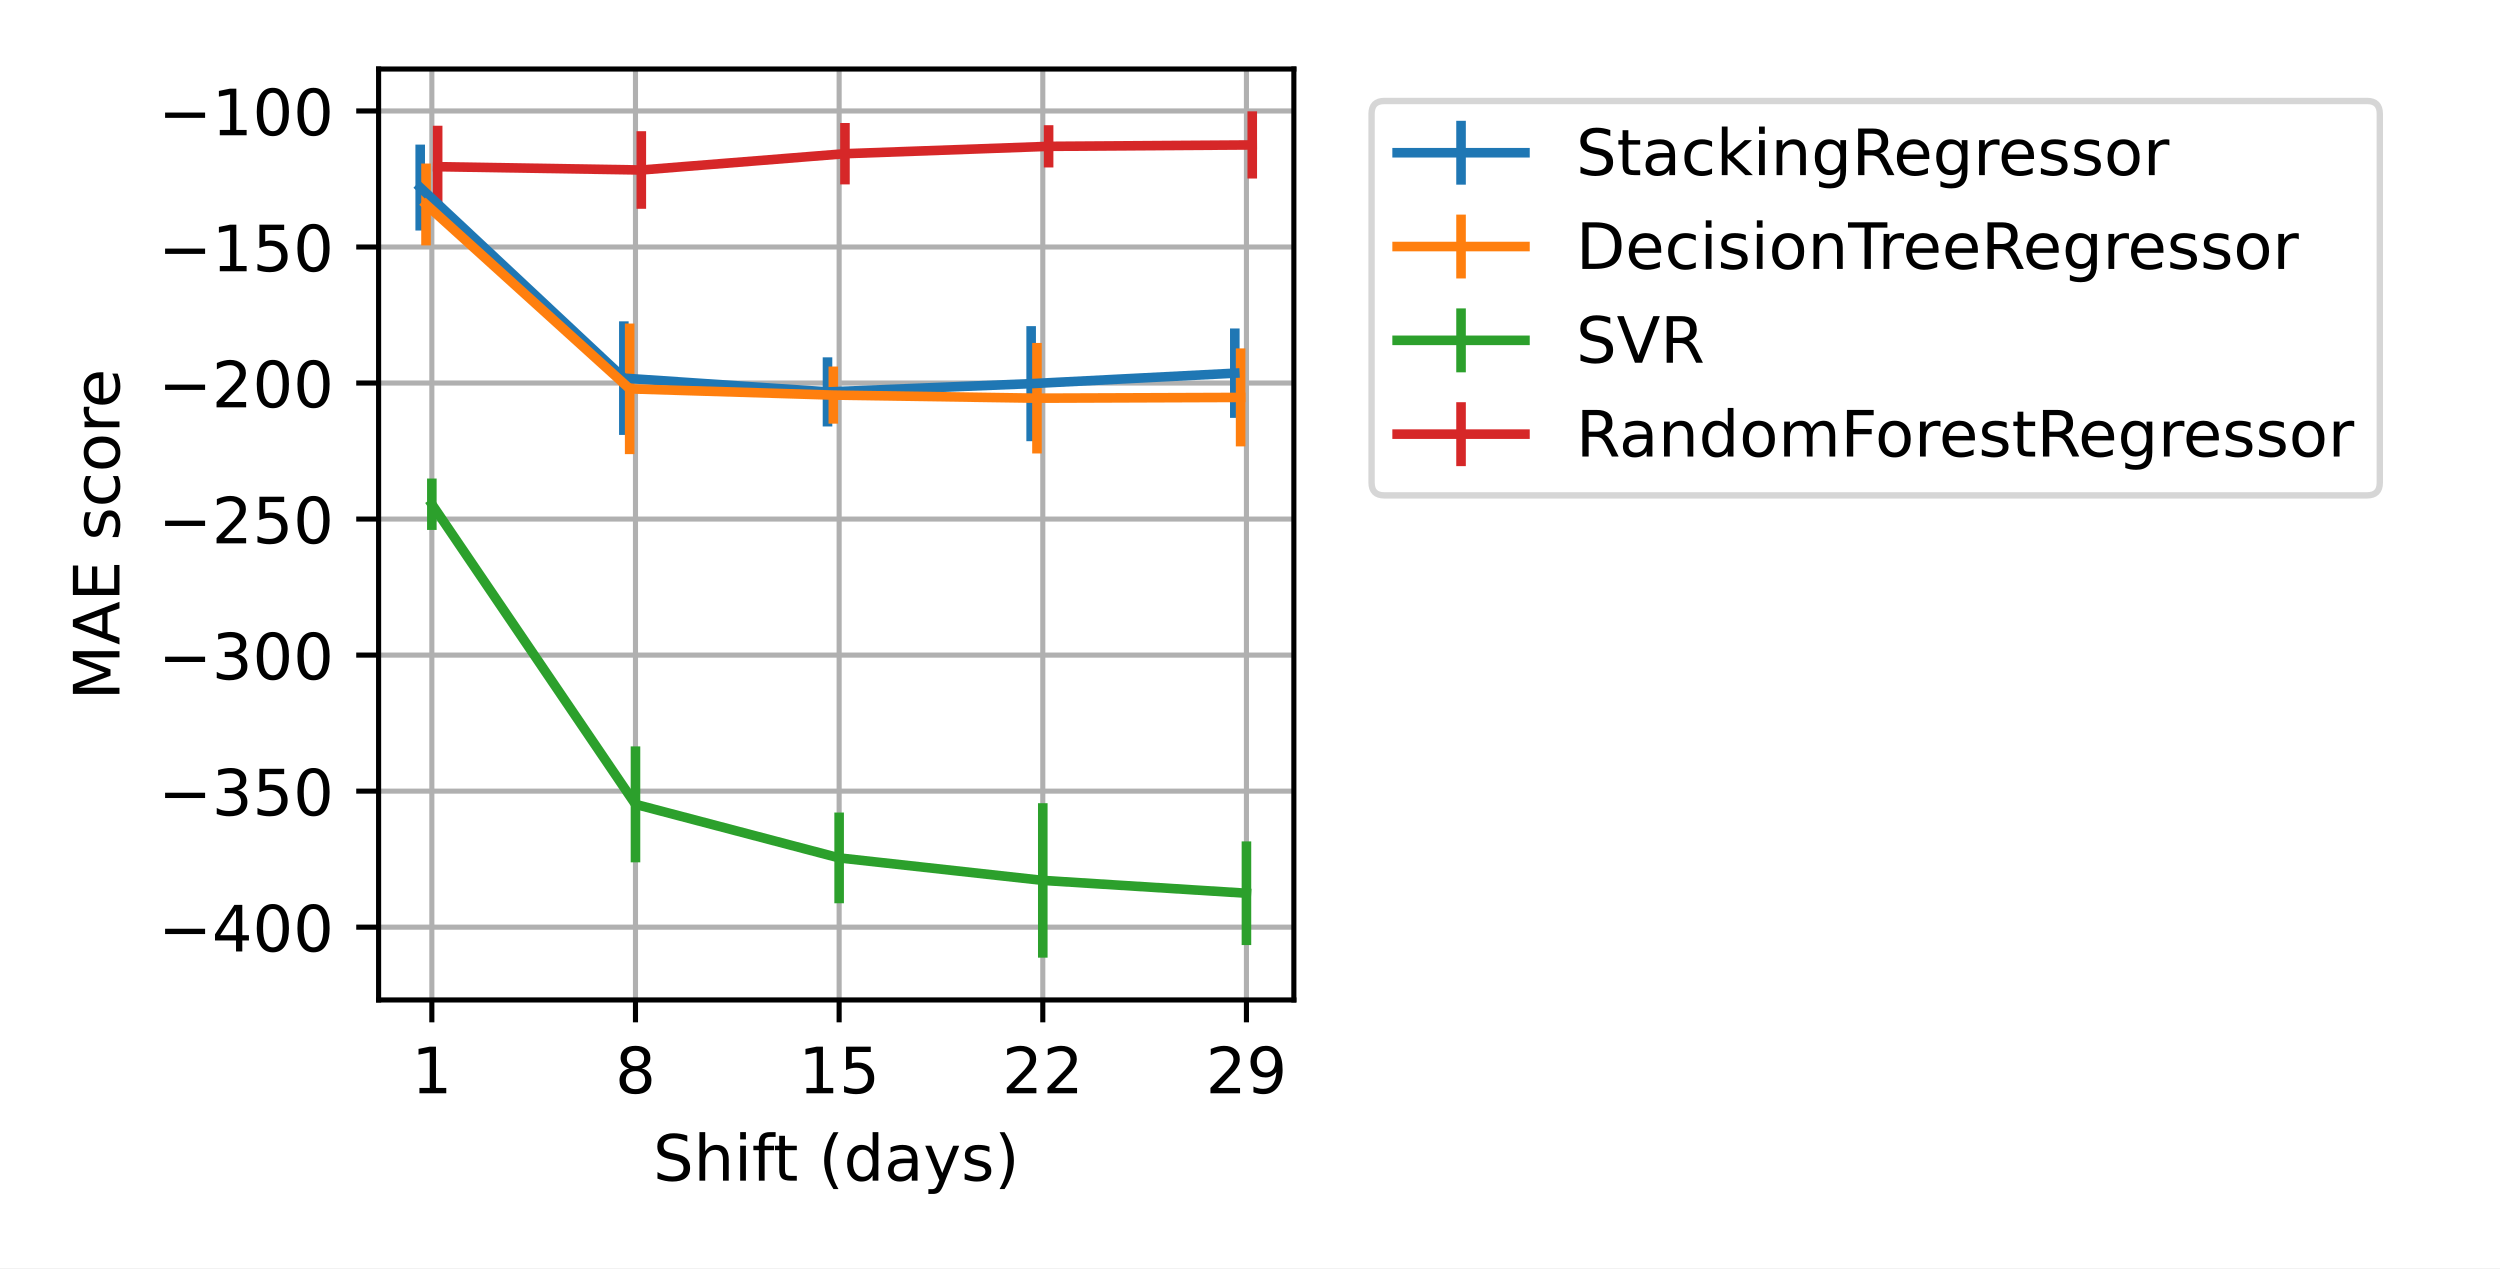
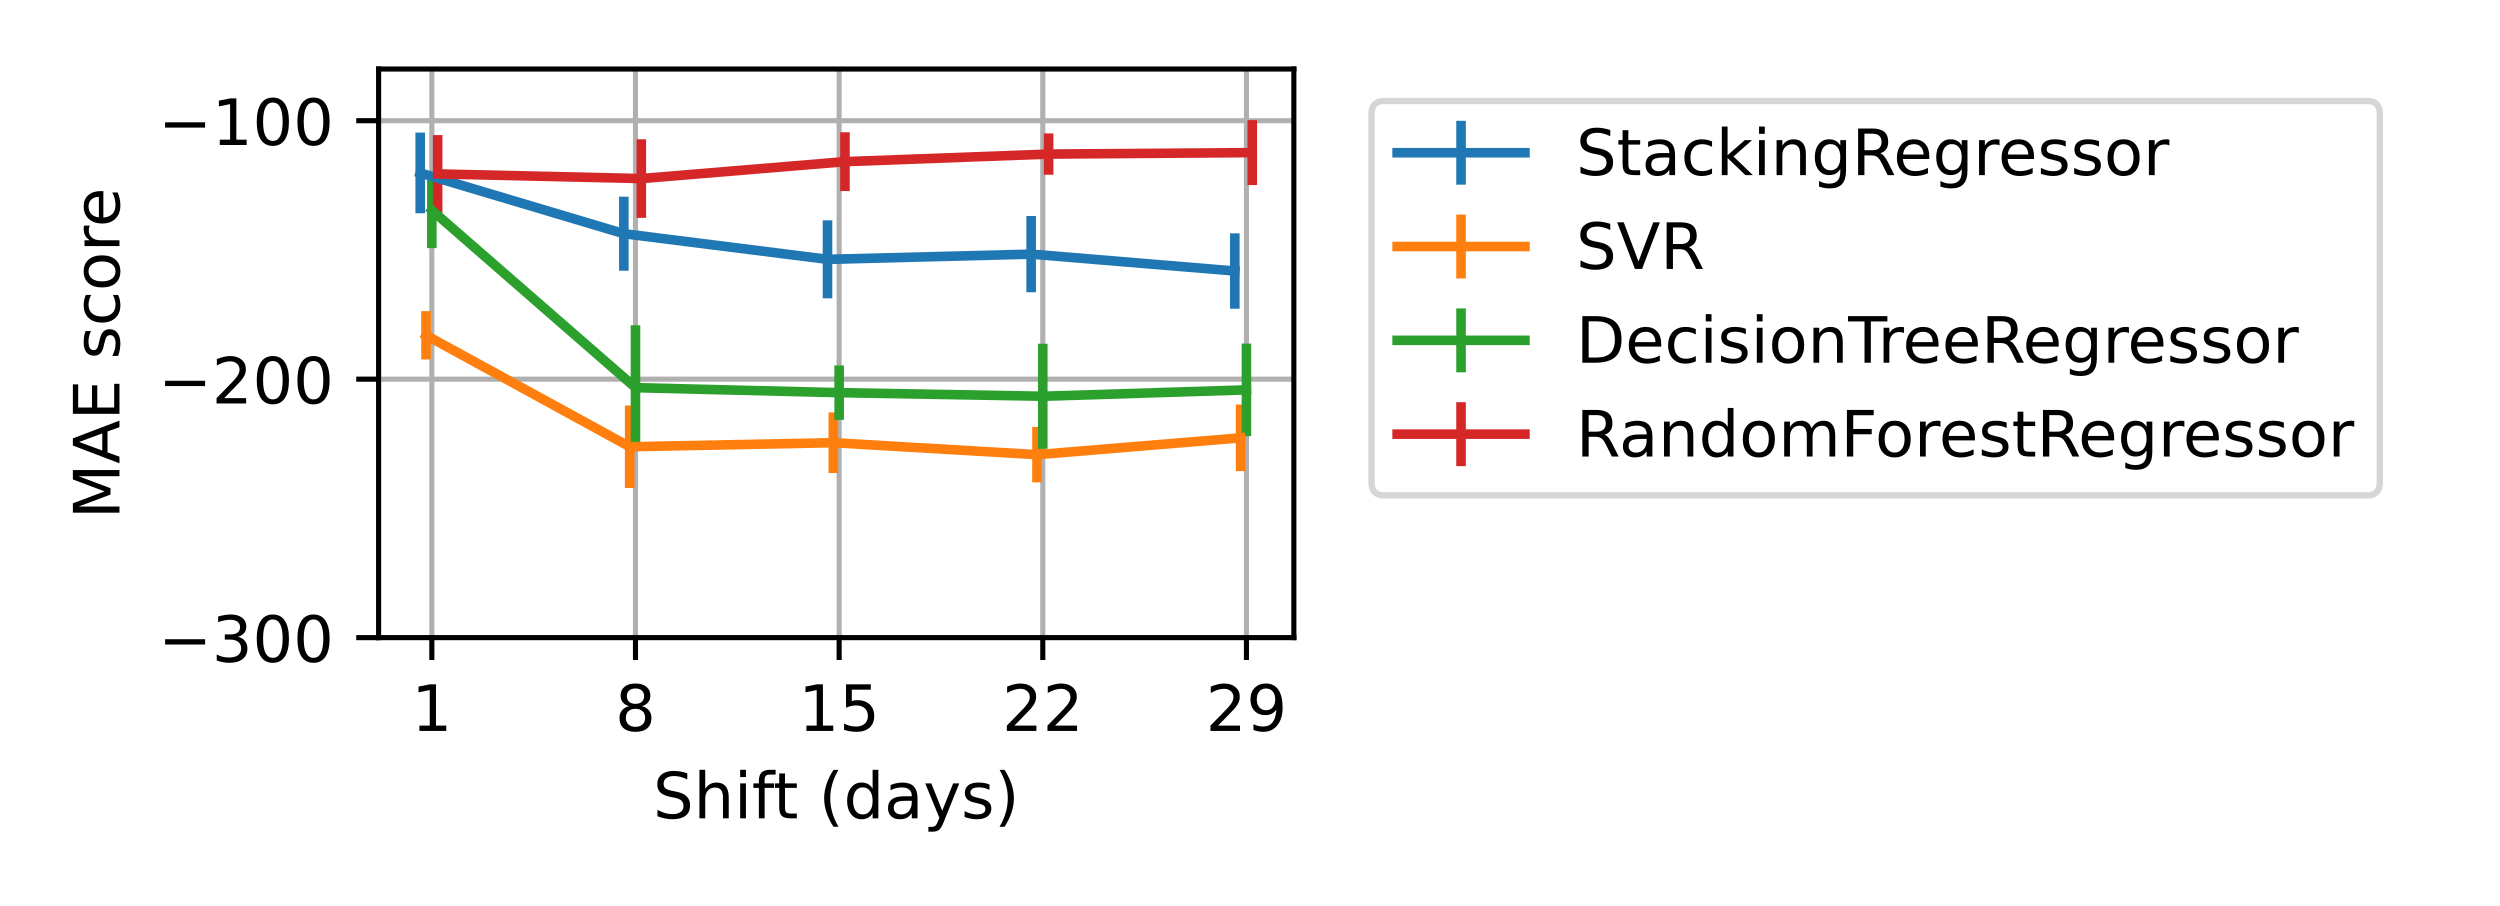
- <svg xmlns="http://www.w3.org/2000/svg" xmlns:xlink="http://www.w3.org/1999/xlink" height="198.425pt" version="1.1" viewBox="0 0 391.181 198.425" width="391.181pt">
+ <svg xmlns="http://www.w3.org/2000/svg" xmlns:xlink="http://www.w3.org/1999/xlink" height="141.732pt" version="1.1" viewBox="0 0 391.181 141.732" width="391.181pt">
  <defs>
    <style type="text/css">*{stroke-linecap:butt;stroke-linejoin:round;}</style>
  </defs>
  <g id="figure_1">
    <g id="patch_1">
-       <path d="M 0 198.425  L 391.181 198.425  L 391.181 0  L 0 0  z " style="fill:#ffffff;" />
+       <path d="M 0 141.732  L 391.181 141.732  L 391.181 0  L 0 0  z " style="fill:#ffffff;" />
    </g>
    <g id="axes_1">
      <g id="patch_2">
-         <path d="M 59.24 156.465  L 202.453 156.465  L 202.453 10.8  L 59.24 10.8  z " style="fill:#ffffff;" />
+         <path d="M 59.24 99.772  L 202.453 99.772  L 202.453 10.8  L 59.24 10.8  z " style="fill:#ffffff;" />
      </g>
      <g id="matplotlib.axis_1">
        <g id="xtick_1">
          <g id="line2d_1">
-             <path clip-path="url(#paa91a75078)" d="M 67.571 156.465  L 67.571 10.8  " style="fill:none;stroke:#b0b0b0;stroke-linecap:square;stroke-width:0.8;" />
+             <path clip-path="url(#pdaa4177468)" d="M 67.571 99.772  L 67.571 10.8  " style="fill:none;stroke:#b0b0b0;stroke-linecap:square;stroke-width:0.8;" />
          </g>
          <g id="line2d_2">
            <defs>
-               <path d="M 0 0  L 0 3.5  " id="m2678e80f0e" style="stroke:#000000;stroke-width:0.8;" />
-             </defs>
-             <g>
-               <use style="stroke:#000000;stroke-width:0.8;" x="67.571" xlink:href="#m2678e80f0e" y="156.465" />
+               <path d="M 0 0  L 0 3.5  " id="me0a27f0ed4" style="stroke:#000000;stroke-width:0.8;" />
+             </defs>
+             <g>
+               <use style="stroke:#000000;stroke-width:0.8;" x="67.571" xlink:href="#me0a27f0ed4" y="99.772" />
            </g>
          </g>
          <g id="text_1">
-             <g transform="translate(64.38931 171.0636)scale(0.1 -0.1)">
+             <g transform="translate(64.38931 114.3707)scale(0.1 -0.1)">
              <defs>
                <path d="M 794 531  L 1825 531  L 1825 4091  L 703 3866  L 703 4441  L 1819 4666  L 2450 4666  L 2450 531  L 3481 531  L 3481 0  L 794 0  L 794 531  z " id="DejaVuSans-31" transform="scale(0.015625)" />
              </defs>
              <use xlink:href="#DejaVuSans-31" />
            </g>
          </g>
        </g>
        <g id="xtick_2">
          <g id="line2d_3">
-             <path clip-path="url(#paa91a75078)" d="M 99.436 156.465  L 99.436 10.8  " style="fill:none;stroke:#b0b0b0;stroke-linecap:square;stroke-width:0.8;" />
+             <path clip-path="url(#pdaa4177468)" d="M 99.436 99.772  L 99.436 10.8  " style="fill:none;stroke:#b0b0b0;stroke-linecap:square;stroke-width:0.8;" />
          </g>
          <g id="line2d_4">
            <g>
-               <use style="stroke:#000000;stroke-width:0.8;" x="99.436" xlink:href="#m2678e80f0e" y="156.465" />
+               <use style="stroke:#000000;stroke-width:0.8;" x="99.436" xlink:href="#me0a27f0ed4" y="99.772" />
            </g>
          </g>
          <g id="text_2">
-             <g transform="translate(96.25485 171.0636)scale(0.1 -0.1)">
+             <g transform="translate(96.25485 114.3707)scale(0.1 -0.1)">
              <defs>
                <path d="M 2034 2216  Q 1584 2216 1326 1975  Q 1069 1734 1069 1313  Q 1069 891 1326 650  Q 1584 409 2034 409  Q 2484 409 2743 651  Q 3003 894 3003 1313  Q 3003 1734 2745 1975  Q 2488 2216 2034 2216  z M 1403 2484  Q 997 2584 770 2862  Q 544 3141 544 3541  Q 544 4100 942 4425  Q 1341 4750 2034 4750  Q 2731 4750 3128 4425  Q 3525 4100 3525 3541  Q 3525 3141 3298 2862  Q 3072 2584 2669 2484  Q 3125 2378 3379 2068  Q 3634 1759 3634 1313  Q 3634 634 3220 271  Q 2806 -91 2034 -91  Q 1263 -91 848 271  Q 434 634 434 1313  Q 434 1759 690 2068  Q 947 2378 1403 2484  z M 1172 3481  Q 1172 3119 1398 2916  Q 1625 2713 2034 2713  Q 2441 2713 2670 2916  Q 2900 3119 2900 3481  Q 2900 3844 2670 4047  Q 2441 4250 2034 4250  Q 1625 4250 1398 4047  Q 1172 3844 1172 3481  z " id="DejaVuSans-38" transform="scale(0.015625)" />
              </defs>
              <use xlink:href="#DejaVuSans-38" />
            </g>
          </g>
        </g>
        <g id="xtick_3">
          <g id="line2d_5">
-             <path clip-path="url(#paa91a75078)" d="M 131.302 156.465  L 131.302 10.8  " style="fill:none;stroke:#b0b0b0;stroke-linecap:square;stroke-width:0.8;" />
+             <path clip-path="url(#pdaa4177468)" d="M 131.302 99.772  L 131.302 10.8  " style="fill:none;stroke:#b0b0b0;stroke-linecap:square;stroke-width:0.8;" />
          </g>
          <g id="line2d_6">
            <g>
-               <use style="stroke:#000000;stroke-width:0.8;" x="131.302" xlink:href="#m2678e80f0e" y="156.465" />
+               <use style="stroke:#000000;stroke-width:0.8;" x="131.302" xlink:href="#me0a27f0ed4" y="99.772" />
            </g>
          </g>
          <g id="text_3">
-             <g transform="translate(124.9391 171.0636)scale(0.1 -0.1)">
+             <g transform="translate(124.9391 114.3707)scale(0.1 -0.1)">
              <defs>
                <path d="M 691 4666  L 3169 4666  L 3169 4134  L 1269 4134  L 1269 2991  Q 1406 3038 1543 3061  Q 1681 3084 1819 3084  Q 2600 3084 3056 2656  Q 3513 2228 3513 1497  Q 3513 744 3044 326  Q 2575 -91 1722 -91  Q 1428 -91 1123 -41  Q 819 9 494 109  L 494 744  Q 775 591 1075 516  Q 1375 441 1709 441  Q 2250 441 2565 725  Q 2881 1009 2881 1497  Q 2881 1984 2565 2268  Q 2250 2553 1709 2553  Q 1456 2553 1204 2497  Q 953 2441 691 2322  L 691 4666  z " id="DejaVuSans-35" transform="scale(0.015625)" />
              </defs>
              <use xlink:href="#DejaVuSans-31" />
              <use x="63.623" xlink:href="#DejaVuSans-35" />
            </g>
          </g>
        </g>
        <g id="xtick_4">
          <g id="line2d_7">
-             <path clip-path="url(#paa91a75078)" d="M 163.167 156.465  L 163.167 10.8  " style="fill:none;stroke:#b0b0b0;stroke-linecap:square;stroke-width:0.8;" />
+             <path clip-path="url(#pdaa4177468)" d="M 163.167 99.772  L 163.167 10.8  " style="fill:none;stroke:#b0b0b0;stroke-linecap:square;stroke-width:0.8;" />
          </g>
          <g id="line2d_8">
            <g>
-               <use style="stroke:#000000;stroke-width:0.8;" x="163.167" xlink:href="#m2678e80f0e" y="156.465" />
+               <use style="stroke:#000000;stroke-width:0.8;" x="163.167" xlink:href="#me0a27f0ed4" y="99.772" />
            </g>
          </g>
          <g id="text_4">
-             <g transform="translate(156.8047 171.0636)scale(0.1 -0.1)">
+             <g transform="translate(156.8047 114.3707)scale(0.1 -0.1)">
              <defs>
                <path d="M 1228 531  L 3431 531  L 3431 0  L 469 0  L 469 531  Q 828 903 1448 1529  Q 2069 2156 2228 2338  Q 2531 2678 2651 2914  Q 2772 3150 2772 3378  Q 2772 3750 2511 3984  Q 2250 4219 1831 4219  Q 1534 4219 1204 4116  Q 875 4013 500 3803  L 500 4441  Q 881 4594 1212 4672  Q 1544 4750 1819 4750  Q 2544 4750 2975 4387  Q 3406 4025 3406 3419  Q 3406 3131 3298 2873  Q 3191 2616 2906 2266  Q 2828 2175 2409 1742  Q 1991 1309 1228 531  z " id="DejaVuSans-32" transform="scale(0.015625)" />
              </defs>
              <use xlink:href="#DejaVuSans-32" />
              <use x="63.623" xlink:href="#DejaVuSans-32" />
            </g>
          </g>
        </g>
        <g id="xtick_5">
          <g id="line2d_9">
-             <path clip-path="url(#paa91a75078)" d="M 195.033 156.465  L 195.033 10.8  " style="fill:none;stroke:#b0b0b0;stroke-linecap:square;stroke-width:0.8;" />
+             <path clip-path="url(#pdaa4177468)" d="M 195.033 99.772  L 195.033 10.8  " style="fill:none;stroke:#b0b0b0;stroke-linecap:square;stroke-width:0.8;" />
          </g>
          <g id="line2d_10">
            <g>
-               <use style="stroke:#000000;stroke-width:0.8;" x="195.033" xlink:href="#m2678e80f0e" y="156.465" />
+               <use style="stroke:#000000;stroke-width:0.8;" x="195.033" xlink:href="#me0a27f0ed4" y="99.772" />
            </g>
          </g>
          <g id="text_5">
-             <g transform="translate(188.6702 171.0636)scale(0.1 -0.1)">
+             <g transform="translate(188.6702 114.3707)scale(0.1 -0.1)">
              <defs>
                <path d="M 703 97  L 703 672  Q 941 559 1184 500  Q 1428 441 1663 441  Q 2288 441 2617 861  Q 2947 1281 2994 2138  Q 2813 1869 2534 1725  Q 2256 1581 1919 1581  Q 1219 1581 811 2004  Q 403 2428 403 3163  Q 403 3881 828 4315  Q 1253 4750 1959 4750  Q 2769 4750 3195 4129  Q 3622 3509 3622 2328  Q 3622 1225 3098 567  Q 2575 -91 1691 -91  Q 1453 -91 1209 -44  Q 966 3 703 97  z M 1959 2075  Q 2384 2075 2632 2365  Q 2881 2656 2881 3163  Q 2881 3666 2632 3958  Q 2384 4250 1959 4250  Q 1534 4250 1286 3958  Q 1038 3666 1038 3163  Q 1038 2656 1286 2365  Q 1534 2075 1959 2075  z " id="DejaVuSans-39" transform="scale(0.015625)" />
              </defs>
              <use xlink:href="#DejaVuSans-32" />
              <use x="63.623" xlink:href="#DejaVuSans-39" />
            </g>
          </g>
        </g>
        <g id="text_6">
-           <g transform="translate(102.1886 184.7418)scale(0.1 -0.1)">
+           <g transform="translate(102.1886 128.0488)scale(0.1 -0.1)">
            <defs>
              <path d="M 3425 4513  L 3425 3897  Q 3066 4069 2747 4153  Q 2428 4238 2131 4238  Q 1616 4238 1336 4038  Q 1056 3838 1056 3469  Q 1056 3159 1242 3001  Q 1428 2844 1947 2747  L 2328 2669  Q 3034 2534 3370 2195  Q 3706 1856 3706 1288  Q 3706 609 3251 259  Q 2797 -91 1919 -91  Q 1588 -91 1214 -16  Q 841 59 441 206  L 441 856  Q 825 641 1194 531  Q 1563 422 1919 422  Q 2459 422 2753 634  Q 3047 847 3047 1241  Q 3047 1584 2836 1778  Q 2625 1972 2144 2069  L 1759 2144  Q 1053 2284 737 2584  Q 422 2884 422 3419  Q 422 4038 858 4394  Q 1294 4750 2059 4750  Q 2388 4750 2728 4690  Q 3069 4631 3425 4513  z " id="DejaVuSans-53" transform="scale(0.015625)" />
              <path d="M 3513 2113  L 3513 0  L 2938 0  L 2938 2094  Q 2938 2591 2744 2837  Q 2550 3084 2163 3084  Q 1697 3084 1428 2787  Q 1159 2491 1159 1978  L 1159 0  L 581 0  L 581 4863  L 1159 4863  L 1159 2956  Q 1366 3272 1645 3428  Q 1925 3584 2291 3584  Q 2894 3584 3203 3211  Q 3513 2838 3513 2113  z " id="DejaVuSans-68" transform="scale(0.015625)" />
              <path d="M 603 3500  L 1178 3500  L 1178 0  L 603 0  L 603 3500  z M 603 4863  L 1178 4863  L 1178 4134  L 603 4134  L 603 4863  z " id="DejaVuSans-69" transform="scale(0.015625)" />
              <path d="M 2375 4863  L 2375 4384  L 1825 4384  Q 1516 4384 1395 4259  Q 1275 4134 1275 3809  L 1275 3500  L 2222 3500  L 2222 3053  L 1275 3053  L 1275 0  L 697 0  L 697 3053  L 147 3053  L 147 3500  L 697 3500  L 697 3744  Q 697 4328 969 4595  Q 1241 4863 1831 4863  L 2375 4863  z " id="DejaVuSans-66" transform="scale(0.015625)" />
              <path d="M 1172 4494  L 1172 3500  L 2356 3500  L 2356 3053  L 1172 3053  L 1172 1153  Q 1172 725 1289 603  Q 1406 481 1766 481  L 2356 481  L 2356 0  L 1766 0  Q 1100 0 847 248  Q 594 497 594 1153  L 594 3053  L 172 3053  L 172 3500  L 594 3500  L 594 4494  L 1172 4494  z " id="DejaVuSans-74" transform="scale(0.015625)" />
              <path id="DejaVuSans-20" transform="scale(0.015625)" />
              <path d="M 1984 4856  Q 1566 4138 1362 3434  Q 1159 2731 1159 2009  Q 1159 1288 1364 580  Q 1569 -128 1984 -844  L 1484 -844  Q 1016 -109 783 600  Q 550 1309 550 2009  Q 550 2706 781 3412  Q 1013 4119 1484 4856  L 1984 4856  z " id="DejaVuSans-28" transform="scale(0.015625)" />
              <path d="M 2906 2969  L 2906 4863  L 3481 4863  L 3481 0  L 2906 0  L 2906 525  Q 2725 213 2448 61  Q 2172 -91 1784 -91  Q 1150 -91 751 415  Q 353 922 353 1747  Q 353 2572 751 3078  Q 1150 3584 1784 3584  Q 2172 3584 2448 3432  Q 2725 3281 2906 2969  z M 947 1747  Q 947 1113 1208 752  Q 1469 391 1925 391  Q 2381 391 2643 752  Q 2906 1113 2906 1747  Q 2906 2381 2643 2742  Q 2381 3103 1925 3103  Q 1469 3103 1208 2742  Q 947 2381 947 1747  z " id="DejaVuSans-64" transform="scale(0.015625)" />
              <path d="M 2194 1759  Q 1497 1759 1228 1600  Q 959 1441 959 1056  Q 959 750 1161 570  Q 1363 391 1709 391  Q 2188 391 2477 730  Q 2766 1069 2766 1631  L 2766 1759  L 2194 1759  z M 3341 1997  L 3341 0  L 2766 0  L 2766 531  Q 2569 213 2275 61  Q 1981 -91 1556 -91  Q 1019 -91 701 211  Q 384 513 384 1019  Q 384 1609 779 1909  Q 1175 2209 1959 2209  L 2766 2209  L 2766 2266  Q 2766 2663 2505 2880  Q 2244 3097 1772 3097  Q 1472 3097 1187 3025  Q 903 2953 641 2809  L 641 3341  Q 956 3463 1253 3523  Q 1550 3584 1831 3584  Q 2591 3584 2966 3190  Q 3341 2797 3341 1997  z " id="DejaVuSans-61" transform="scale(0.015625)" />
              <path d="M 2059 -325  Q 1816 -950 1584 -1140  Q 1353 -1331 966 -1331  L 506 -1331  L 506 -850  L 844 -850  Q 1081 -850 1212 -737  Q 1344 -625 1503 -206  L 1606 56  L 191 3500  L 800 3500  L 1894 763  L 2988 3500  L 3597 3500  L 2059 -325  z " id="DejaVuSans-79" transform="scale(0.015625)" />
              <path d="M 2834 3397  L 2834 2853  Q 2591 2978 2328 3040  Q 2066 3103 1784 3103  Q 1356 3103 1142 2972  Q 928 2841 928 2578  Q 928 2378 1081 2264  Q 1234 2150 1697 2047  L 1894 2003  Q 2506 1872 2764 1633  Q 3022 1394 3022 966  Q 3022 478 2636 193  Q 2250 -91 1575 -91  Q 1294 -91 989 -36  Q 684 19 347 128  L 347 722  Q 666 556 975 473  Q 1284 391 1588 391  Q 1994 391 2212 530  Q 2431 669 2431 922  Q 2431 1156 2273 1281  Q 2116 1406 1581 1522  L 1381 1569  Q 847 1681 609 1914  Q 372 2147 372 2553  Q 372 3047 722 3315  Q 1072 3584 1716 3584  Q 2034 3584 2315 3537  Q 2597 3491 2834 3397  z " id="DejaVuSans-73" transform="scale(0.015625)" />
              <path d="M 513 4856  L 1013 4856  Q 1481 4119 1714 3412  Q 1947 2706 1947 2009  Q 1947 1309 1714 600  Q 1481 -109 1013 -844  L 513 -844  Q 928 -128 1133 580  Q 1338 1288 1338 2009  Q 1338 2731 1133 3434  Q 928 4138 513 4856  z " id="DejaVuSans-29" transform="scale(0.015625)" />
            </defs>
            <use xlink:href="#DejaVuSans-53" />
            <use x="63.477" xlink:href="#DejaVuSans-68" />
            <use x="126.855" xlink:href="#DejaVuSans-69" />
            <use x="154.639" xlink:href="#DejaVuSans-66" />
            <use x="188.094" xlink:href="#DejaVuSans-74" />
            <use x="227.303" xlink:href="#DejaVuSans-20" />
            <use x="259.09" xlink:href="#DejaVuSans-28" />
            <use x="298.104" xlink:href="#DejaVuSans-64" />
            <use x="361.58" xlink:href="#DejaVuSans-61" />
            <use x="422.859" xlink:href="#DejaVuSans-79" />
            <use x="482.039" xlink:href="#DejaVuSans-73" />
            <use x="534.139" xlink:href="#DejaVuSans-29" />
          </g>
        </g>
      </g>
      <g id="matplotlib.axis_2">
        <g id="ytick_1">
          <g id="line2d_11">
-             <path clip-path="url(#paa91a75078)" d="M 59.24 145.075  L 202.453 145.075  " style="fill:none;stroke:#b0b0b0;stroke-linecap:square;stroke-width:0.8;" />
+             <path clip-path="url(#pdaa4177468)" d="M 59.24 99.772  L 202.453 99.772  " style="fill:none;stroke:#b0b0b0;stroke-linecap:square;stroke-width:0.8;" />
          </g>
          <g id="line2d_12">
            <defs>
-               <path d="M 0 0  L -3.5 0  " id="m5ed2941c73" style="stroke:#000000;stroke-width:0.8;" />
-             </defs>
-             <g>
-               <use style="stroke:#000000;stroke-width:0.8;" x="59.24" xlink:href="#m5ed2941c73" y="145.075" />
+               <path d="M 0 0  L -3.5 0  " id="m3092c93435" style="stroke:#000000;stroke-width:0.8;" />
+             </defs>
+             <g>
+               <use style="stroke:#000000;stroke-width:0.8;" x="59.24" xlink:href="#m3092c93435" y="99.772" />
            </g>
          </g>
          <g id="text_7">
-             <g transform="translate(24.77281 148.8744)scale(0.1 -0.1)">
+             <g transform="translate(24.77281 103.5715)scale(0.1 -0.1)">
              <defs>
                <path d="M 678 2272  L 4684 2272  L 4684 1741  L 678 1741  L 678 2272  z " id="DejaVuSans-2212" transform="scale(0.015625)" />
-                 <path d="M 2419 4116  L 825 1625  L 2419 1625  L 2419 4116  z M 2253 4666  L 3047 4666  L 3047 1625  L 3713 1625  L 3713 1100  L 3047 1100  L 3047 0  L 2419 0  L 2419 1100  L 313 1100  L 313 1709  L 2253 4666  z " id="DejaVuSans-34" transform="scale(0.015625)" />
+                 <path d="M 2597 2516  Q 3050 2419 3304 2112  Q 3559 1806 3559 1356  Q 3559 666 3084 287  Q 2609 -91 1734 -91  Q 1441 -91 1130 -33  Q 819 25 488 141  L 488 750  Q 750 597 1062 519  Q 1375 441 1716 441  Q 2309 441 2620 675  Q 2931 909 2931 1356  Q 2931 1769 2642 2001  Q 2353 2234 1838 2234  L 1294 2234  L 1294 2753  L 1863 2753  Q 2328 2753 2575 2939  Q 2822 3125 2822 3475  Q 2822 3834 2567 4026  Q 2313 4219 1838 4219  Q 1578 4219 1281 4162  Q 984 4106 628 3988  L 628 4550  Q 988 4650 1302 4700  Q 1616 4750 1894 4750  Q 2613 4750 3031 4423  Q 3450 4097 3450 3541  Q 3450 3153 3228 2886  Q 3006 2619 2597 2516  z " id="DejaVuSans-33" transform="scale(0.015625)" />
                <path d="M 2034 4250  Q 1547 4250 1301 3770  Q 1056 3291 1056 2328  Q 1056 1369 1301 889  Q 1547 409 2034 409  Q 2525 409 2770 889  Q 3016 1369 3016 2328  Q 3016 3291 2770 3770  Q 2525 4250 2034 4250  z M 2034 4750  Q 2819 4750 3233 4129  Q 3647 3509 3647 2328  Q 3647 1150 3233 529  Q 2819 -91 2034 -91  Q 1250 -91 836 529  Q 422 1150 422 2328  Q 422 3509 836 4129  Q 1250 4750 2034 4750  z " id="DejaVuSans-30" transform="scale(0.015625)" />
              </defs>
-               <use xlink:href="#DejaVuSans-2212" />
-               <use x="83.789" xlink:href="#DejaVuSans-34" />
-               <use x="147.412" xlink:href="#DejaVuSans-30" />
-               <use x="211.035" xlink:href="#DejaVuSans-30" />
-             </g>
-           </g>
-         </g>
-         <g id="ytick_2">
-           <g id="line2d_13">
-             <path clip-path="url(#paa91a75078)" d="M 59.24 123.79  L 202.453 123.79  " style="fill:none;stroke:#b0b0b0;stroke-linecap:square;stroke-width:0.8;" />
-           </g>
-           <g id="line2d_14">
-             <g>
-               <use style="stroke:#000000;stroke-width:0.8;" x="59.24" xlink:href="#m5ed2941c73" y="123.79" />
-             </g>
-           </g>
-           <g id="text_8">
-             <g transform="translate(24.77281 127.589)scale(0.1 -0.1)">
-               <defs>
-                 <path d="M 2597 2516  Q 3050 2419 3304 2112  Q 3559 1806 3559 1356  Q 3559 666 3084 287  Q 2609 -91 1734 -91  Q 1441 -91 1130 -33  Q 819 25 488 141  L 488 750  Q 750 597 1062 519  Q 1375 441 1716 441  Q 2309 441 2620 675  Q 2931 909 2931 1356  Q 2931 1769 2642 2001  Q 2353 2234 1838 2234  L 1294 2234  L 1294 2753  L 1863 2753  Q 2328 2753 2575 2939  Q 2822 3125 2822 3475  Q 2822 3834 2567 4026  Q 2313 4219 1838 4219  Q 1578 4219 1281 4162  Q 984 4106 628 3988  L 628 4550  Q 988 4650 1302 4700  Q 1616 4750 1894 4750  Q 2613 4750 3031 4423  Q 3450 4097 3450 3541  Q 3450 3153 3228 2886  Q 3006 2619 2597 2516  z " id="DejaVuSans-33" transform="scale(0.015625)" />
-               </defs>
-               <use xlink:href="#DejaVuSans-2212" />
-               <use x="83.789" xlink:href="#DejaVuSans-33" />
-               <use x="147.412" xlink:href="#DejaVuSans-35" />
-               <use x="211.035" xlink:href="#DejaVuSans-30" />
-             </g>
-           </g>
-         </g>
-         <g id="ytick_3">
-           <g id="line2d_15">
-             <path clip-path="url(#paa91a75078)" d="M 59.24 102.504  L 202.453 102.504  " style="fill:none;stroke:#b0b0b0;stroke-linecap:square;stroke-width:0.8;" />
-           </g>
-           <g id="line2d_16">
-             <g>
-               <use style="stroke:#000000;stroke-width:0.8;" x="59.24" xlink:href="#m5ed2941c73" y="102.504" />
-             </g>
-           </g>
-           <g id="text_9">
-             <g transform="translate(24.77281 106.3035)scale(0.1 -0.1)">
              <use xlink:href="#DejaVuSans-2212" />
              <use x="83.789" xlink:href="#DejaVuSans-33" />
              <use x="147.412" xlink:href="#DejaVuSans-30" />
              <use x="211.035" xlink:href="#DejaVuSans-30" />
            </g>
          </g>
        </g>
-         <g id="ytick_4">
-           <g id="line2d_17">
-             <path clip-path="url(#paa91a75078)" d="M 59.24 81.219  L 202.453 81.219  " style="fill:none;stroke:#b0b0b0;stroke-linecap:square;stroke-width:0.8;" />
-           </g>
-           <g id="line2d_18">
-             <g>
-               <use style="stroke:#000000;stroke-width:0.8;" x="59.24" xlink:href="#m5ed2941c73" y="81.219" />
-             </g>
-           </g>
-           <g id="text_10">
-             <g transform="translate(24.77281 85.01804)scale(0.1 -0.1)">
-               <use xlink:href="#DejaVuSans-2212" />
-               <use x="83.789" xlink:href="#DejaVuSans-32" />
-               <use x="147.412" xlink:href="#DejaVuSans-35" />
-               <use x="211.035" xlink:href="#DejaVuSans-30" />
-             </g>
-           </g>
-         </g>
-         <g id="ytick_5">
-           <g id="line2d_19">
-             <path clip-path="url(#paa91a75078)" d="M 59.24 59.933  L 202.453 59.933  " style="fill:none;stroke:#b0b0b0;stroke-linecap:square;stroke-width:0.8;" />
-           </g>
-           <g id="line2d_20">
-             <g>
-               <use style="stroke:#000000;stroke-width:0.8;" x="59.24" xlink:href="#m5ed2941c73" y="59.933" />
-             </g>
-           </g>
-           <g id="text_11">
-             <g transform="translate(24.77281 63.73257)scale(0.1 -0.1)">
+         <g id="ytick_2">
+           <g id="line2d_13">
+             <path clip-path="url(#pdaa4177468)" d="M 59.24 59.33  L 202.453 59.33  " style="fill:none;stroke:#b0b0b0;stroke-linecap:square;stroke-width:0.8;" />
+           </g>
+           <g id="line2d_14">
+             <g>
+               <use style="stroke:#000000;stroke-width:0.8;" x="59.24" xlink:href="#m3092c93435" y="59.33" />
+             </g>
+           </g>
+           <g id="text_8">
+             <g transform="translate(24.77281 63.12956)scale(0.1 -0.1)">
              <use xlink:href="#DejaVuSans-2212" />
              <use x="83.789" xlink:href="#DejaVuSans-32" />
              <use x="147.412" xlink:href="#DejaVuSans-30" />
              <use x="211.035" xlink:href="#DejaVuSans-30" />
            </g>
          </g>
        </g>
-         <g id="ytick_6">
-           <g id="line2d_21">
-             <path clip-path="url(#paa91a75078)" d="M 59.24 38.648  L 202.453 38.648  " style="fill:none;stroke:#b0b0b0;stroke-linecap:square;stroke-width:0.8;" />
-           </g>
-           <g id="line2d_22">
-             <g>
-               <use style="stroke:#000000;stroke-width:0.8;" x="59.24" xlink:href="#m5ed2941c73" y="38.648" />
-             </g>
-           </g>
-           <g id="text_12">
-             <g transform="translate(24.77281 42.4471)scale(0.1 -0.1)">
-               <use xlink:href="#DejaVuSans-2212" />
-               <use x="83.789" xlink:href="#DejaVuSans-31" />
-               <use x="147.412" xlink:href="#DejaVuSans-35" />
-               <use x="211.035" xlink:href="#DejaVuSans-30" />
-             </g>
-           </g>
-         </g>
-         <g id="ytick_7">
-           <g id="line2d_23">
-             <path clip-path="url(#paa91a75078)" d="M 59.24 17.362  L 202.453 17.362  " style="fill:none;stroke:#b0b0b0;stroke-linecap:square;stroke-width:0.8;" />
-           </g>
-           <g id="line2d_24">
-             <g>
-               <use style="stroke:#000000;stroke-width:0.8;" x="59.24" xlink:href="#m5ed2941c73" y="17.362" />
-             </g>
-           </g>
-           <g id="text_13">
-             <g transform="translate(24.77281 21.16163)scale(0.1 -0.1)">
+         <g id="ytick_3">
+           <g id="line2d_15">
+             <path clip-path="url(#pdaa4177468)" d="M 59.24 18.888  L 202.453 18.888  " style="fill:none;stroke:#b0b0b0;stroke-linecap:square;stroke-width:0.8;" />
+           </g>
+           <g id="line2d_16">
+             <g>
+               <use style="stroke:#000000;stroke-width:0.8;" x="59.24" xlink:href="#m3092c93435" y="18.888" />
+             </g>
+           </g>
+           <g id="text_9">
+             <g transform="translate(24.77281 22.68761)scale(0.1 -0.1)">
              <use xlink:href="#DejaVuSans-2212" />
              <use x="83.789" xlink:href="#DejaVuSans-31" />
              <use x="147.412" xlink:href="#DejaVuSans-30" />
              <use x="211.035" xlink:href="#DejaVuSans-30" />
            </g>
          </g>
        </g>
-         <g id="text_14">
-           <g transform="translate(18.69312 109.5482)rotate(-90)scale(0.1 -0.1)">
+         <g id="text_10">
+           <g transform="translate(18.69312 81.20177)rotate(-90)scale(0.1 -0.1)">
            <defs>
              <path d="M 628 4666  L 1569 4666  L 2759 1491  L 3956 4666  L 4897 4666  L 4897 0  L 4281 0  L 4281 4097  L 3078 897  L 2444 897  L 1241 4097  L 1241 0  L 628 0  L 628 4666  z " id="DejaVuSans-4d" transform="scale(0.015625)" />
              <path d="M 2188 4044  L 1331 1722  L 3047 1722  L 2188 4044  z M 1831 4666  L 2547 4666  L 4325 0  L 3669 0  L 3244 1197  L 1141 1197  L 716 0  L 50 0  L 1831 4666  z " id="DejaVuSans-41" transform="scale(0.015625)" />
              <path d="M 628 4666  L 3578 4666  L 3578 4134  L 1259 4134  L 1259 2753  L 3481 2753  L 3481 2222  L 1259 2222  L 1259 531  L 3634 531  L 3634 0  L 628 0  L 628 4666  z " id="DejaVuSans-45" transform="scale(0.015625)" />
              <path d="M 3122 3366  L 3122 2828  Q 2878 2963 2633 3030  Q 2388 3097 2138 3097  Q 1578 3097 1268 2742  Q 959 2388 959 1747  Q 959 1106 1268 751  Q 1578 397 2138 397  Q 2388 397 2633 464  Q 2878 531 3122 666  L 3122 134  Q 2881 22 2623 -34  Q 2366 -91 2075 -91  Q 1284 -91 818 406  Q 353 903 353 1747  Q 353 2603 823 3093  Q 1294 3584 2113 3584  Q 2378 3584 2631 3529  Q 2884 3475 3122 3366  z " id="DejaVuSans-63" transform="scale(0.015625)" />
              <path d="M 1959 3097  Q 1497 3097 1228 2736  Q 959 2375 959 1747  Q 959 1119 1226 758  Q 1494 397 1959 397  Q 2419 397 2687 759  Q 2956 1122 2956 1747  Q 2956 2369 2687 2733  Q 2419 3097 1959 3097  z M 1959 3584  Q 2709 3584 3137 3096  Q 3566 2609 3566 1747  Q 3566 888 3137 398  Q 2709 -91 1959 -91  Q 1206 -91 779 398  Q 353 888 353 1747  Q 353 2609 779 3096  Q 1206 3584 1959 3584  z " id="DejaVuSans-6f" transform="scale(0.015625)" />
              <path d="M 2631 2963  Q 2534 3019 2420 3045  Q 2306 3072 2169 3072  Q 1681 3072 1420 2755  Q 1159 2438 1159 1844  L 1159 0  L 581 0  L 581 3500  L 1159 3500  L 1159 2956  Q 1341 3275 1631 3429  Q 1922 3584 2338 3584  Q 2397 3584 2469 3576  Q 2541 3569 2628 3553  L 2631 2963  z " id="DejaVuSans-72" transform="scale(0.015625)" />
              <path d="M 3597 1894  L 3597 1613  L 953 1613  Q 991 1019 1311 708  Q 1631 397 2203 397  Q 2534 397 2845 478  Q 3156 559 3463 722  L 3463 178  Q 3153 47 2828 -22  Q 2503 -91 2169 -91  Q 1331 -91 842 396  Q 353 884 353 1716  Q 353 2575 817 3079  Q 1281 3584 2069 3584  Q 2775 3584 3186 3129  Q 3597 2675 3597 1894  z M 3022 2063  Q 3016 2534 2758 2815  Q 2500 3097 2075 3097  Q 1594 3097 1305 2825  Q 1016 2553 972 2059  L 3022 2063  z " id="DejaVuSans-65" transform="scale(0.015625)" />
            </defs>
            <use xlink:href="#DejaVuSans-4d" />
            <use x="86.279" xlink:href="#DejaVuSans-41" />
            <use x="154.688" xlink:href="#DejaVuSans-45" />
            <use x="217.871" xlink:href="#DejaVuSans-20" />
            <use x="249.658" xlink:href="#DejaVuSans-73" />
            <use x="301.758" xlink:href="#DejaVuSans-63" />
            <use x="356.738" xlink:href="#DejaVuSans-6f" />
            <use x="417.92" xlink:href="#DejaVuSans-72" />
            <use x="456.783" xlink:href="#DejaVuSans-65" />
          </g>
        </g>
      </g>
      <g id="LineCollection_1">
-         <path clip-path="url(#paa91a75078)" d="M 65.75 36.067  L 65.75 22.626  " style="fill:none;stroke:#1f77b4;stroke-width:1.5;" />
-         <path clip-path="url(#paa91a75078)" d="M 97.615 68.058  L 97.615 50.278  " style="fill:none;stroke:#1f77b4;stroke-width:1.5;" />
-         <path clip-path="url(#paa91a75078)" d="M 129.481 66.729  L 129.481 55.914  " style="fill:none;stroke:#1f77b4;stroke-width:1.5;" />
-         <path clip-path="url(#paa91a75078)" d="M 161.346 69.034  L 161.346 51.026  " style="fill:none;stroke:#1f77b4;stroke-width:1.5;" />
-         <path clip-path="url(#paa91a75078)" d="M 193.212 65.389  L 193.212 51.395  " style="fill:none;stroke:#1f77b4;stroke-width:1.5;" />
+         <path clip-path="url(#pdaa4177468)" d="M 65.75 33.374  L 65.75 20.753  " style="fill:none;stroke:#1f77b4;stroke-width:1.5;" />
+         <path clip-path="url(#pdaa4177468)" d="M 97.615 42.362  L 97.615 30.774  " style="fill:none;stroke:#1f77b4;stroke-width:1.5;" />
+         <path clip-path="url(#pdaa4177468)" d="M 129.481 46.68  L 129.481 34.48  " style="fill:none;stroke:#1f77b4;stroke-width:1.5;" />
+         <path clip-path="url(#pdaa4177468)" d="M 161.346 45.732  L 161.346 33.8  " style="fill:none;stroke:#1f77b4;stroke-width:1.5;" />
+         <path clip-path="url(#pdaa4177468)" d="M 193.212 48.304  L 193.212 36.509  " style="fill:none;stroke:#1f77b4;stroke-width:1.5;" />
      </g>
      <g id="LineCollection_2">
-         <path clip-path="url(#paa91a75078)" d="M 66.66 38.4  L 66.66 25.591  " style="fill:none;stroke:#ff7f0e;stroke-width:1.5;" />
-         <path clip-path="url(#paa91a75078)" d="M 98.526 71.062  L 98.526 50.629  " style="fill:none;stroke:#ff7f0e;stroke-width:1.5;" />
-         <path clip-path="url(#paa91a75078)" d="M 130.391 66.297  L 130.391 57.351  " style="fill:none;stroke:#ff7f0e;stroke-width:1.5;" />
-         <path clip-path="url(#paa91a75078)" d="M 162.257 70.953  L 162.257 53.659  " style="fill:none;stroke:#ff7f0e;stroke-width:1.5;" />
-         <path clip-path="url(#paa91a75078)" d="M 194.122 69.853  L 194.122 54.516  " style="fill:none;stroke:#ff7f0e;stroke-width:1.5;" />
+         <path clip-path="url(#pdaa4177468)" d="M 66.66 56.242  L 66.66 48.68  " style="fill:none;stroke:#ff7f0e;stroke-width:1.5;" />
+         <path clip-path="url(#pdaa4177468)" d="M 98.526 76.361  L 98.526 63.445  " style="fill:none;stroke:#ff7f0e;stroke-width:1.5;" />
+         <path clip-path="url(#pdaa4177468)" d="M 130.391 74.014  L 130.391 64.526  " style="fill:none;stroke:#ff7f0e;stroke-width:1.5;" />
+         <path clip-path="url(#pdaa4177468)" d="M 162.257 75.485  L 162.257 66.799  " style="fill:none;stroke:#ff7f0e;stroke-width:1.5;" />
+         <path clip-path="url(#pdaa4177468)" d="M 194.122 73.715  L 194.122 63.303  " style="fill:none;stroke:#ff7f0e;stroke-width:1.5;" />
      </g>
      <g id="LineCollection_3">
-         <path clip-path="url(#paa91a75078)" d="M 67.571 82.917  L 67.571 74.877  " style="fill:none;stroke:#2ca02c;stroke-width:1.5;" />
-         <path clip-path="url(#paa91a75078)" d="M 99.436 134.926  L 99.436 116.786  " style="fill:none;stroke:#2ca02c;stroke-width:1.5;" />
-         <path clip-path="url(#paa91a75078)" d="M 131.302 141.339  L 131.302 127.138  " style="fill:none;stroke:#2ca02c;stroke-width:1.5;" />
-         <path clip-path="url(#paa91a75078)" d="M 163.167 149.844  L 163.167 125.674  " style="fill:none;stroke:#2ca02c;stroke-width:1.5;" />
-         <path clip-path="url(#paa91a75078)" d="M 195.033 147.88  L 195.033 131.656  " style="fill:none;stroke:#2ca02c;stroke-width:1.5;" />
+         <path clip-path="url(#pdaa4177468)" d="M 67.571 38.825  L 67.571 26.975  " style="fill:none;stroke:#2ca02c;stroke-width:1.5;" />
+         <path clip-path="url(#pdaa4177468)" d="M 99.436 70.43  L 99.436 50.891  " style="fill:none;stroke:#2ca02c;stroke-width:1.5;" />
+         <path clip-path="url(#pdaa4177468)" d="M 131.302 65.698  L 131.302 57.183  " style="fill:none;stroke:#2ca02c;stroke-width:1.5;" />
+         <path clip-path="url(#pdaa4177468)" d="M 163.167 70.222  L 163.167 53.785  " style="fill:none;stroke:#2ca02c;stroke-width:1.5;" />
+         <path clip-path="url(#pdaa4177468)" d="M 195.033 68.247  L 195.033 53.765  " style="fill:none;stroke:#2ca02c;stroke-width:1.5;" />
      </g>
      <g id="LineCollection_4">
-         <path clip-path="url(#paa91a75078)" d="M 68.481 32.496  L 68.481 19.673  " style="fill:none;stroke:#d62728;stroke-width:1.5;" />
-         <path clip-path="url(#paa91a75078)" d="M 100.347 32.671  L 100.347 20.532  " style="fill:none;stroke:#d62728;stroke-width:1.5;" />
-         <path clip-path="url(#paa91a75078)" d="M 132.212 28.855  L 132.212 19.245  " style="fill:none;stroke:#d62728;stroke-width:1.5;" />
-         <path clip-path="url(#paa91a75078)" d="M 164.078 26.203  L 164.078 19.595  " style="fill:none;stroke:#d62728;stroke-width:1.5;" />
-         <path clip-path="url(#paa91a75078)" d="M 195.943 27.935  L 195.943 17.421  " style="fill:none;stroke:#d62728;stroke-width:1.5;" />
-       </g>
-       <g id="line2d_25">
-         <path clip-path="url(#paa91a75078)" d="M 65.75 29.347  L 97.615 59.168  L 129.481 61.322  L 161.346 60.03  L 193.212 58.392  " style="fill:none;stroke:#1f77b4;stroke-linecap:square;stroke-width:1.5;" />
-       </g>
-       <g id="line2d_26">
-         <path clip-path="url(#paa91a75078)" d="M 66.66 31.995  L 98.526 60.845  L 130.391 61.824  L 162.257 62.306  L 194.122 62.185  " style="fill:none;stroke:#ff7f0e;stroke-linecap:square;stroke-width:1.5;" />
-       </g>
-       <g id="line2d_27">
-         <path clip-path="url(#paa91a75078)" d="M 67.571 78.897  L 99.436 125.856  L 131.302 134.239  L 163.167 137.759  L 195.033 139.768  " style="fill:none;stroke:#2ca02c;stroke-linecap:square;stroke-width:1.5;" />
-       </g>
-       <g id="line2d_28">
-         <path clip-path="url(#paa91a75078)" d="M 68.481 26.084  L 100.347 26.601  L 132.212 24.05  L 164.078 22.899  L 195.943 22.678  " style="fill:none;stroke:#d62728;stroke-linecap:square;stroke-width:1.5;" />
+         <path clip-path="url(#pdaa4177468)" d="M 68.481 33.299  L 68.481 21.132  " style="fill:none;stroke:#d62728;stroke-width:1.5;" />
+         <path clip-path="url(#pdaa4177468)" d="M 100.347 34.091  L 100.347 21.791  " style="fill:none;stroke:#d62728;stroke-width:1.5;" />
+         <path clip-path="url(#pdaa4177468)" d="M 132.212 29.897  L 132.212 20.691  " style="fill:none;stroke:#d62728;stroke-width:1.5;" />
+         <path clip-path="url(#pdaa4177468)" d="M 164.078 27.346  L 164.078 20.872  " style="fill:none;stroke:#d62728;stroke-width:1.5;" />
+         <path clip-path="url(#pdaa4177468)" d="M 195.943 28.958  L 195.943 18.8  " style="fill:none;stroke:#d62728;stroke-width:1.5;" />
+       </g>
+       <g id="line2d_17">
+         <path clip-path="url(#pdaa4177468)" d="M 65.75 27.064  L 97.615 36.568  L 129.481 40.58  L 161.346 39.766  L 193.212 42.407  " style="fill:none;stroke:#1f77b4;stroke-linecap:square;stroke-width:1.5;" />
+       </g>
+       <g id="line2d_18">
+         <path clip-path="url(#pdaa4177468)" d="M 66.66 52.461  L 98.526 69.903  L 130.391 69.27  L 162.257 71.142  L 194.122 68.509  " style="fill:none;stroke:#ff7f0e;stroke-linecap:square;stroke-width:1.5;" />
+       </g>
+       <g id="line2d_19">
+         <path clip-path="url(#pdaa4177468)" d="M 67.571 32.9  L 99.436 60.66  L 131.302 61.441  L 163.167 62.003  L 195.033 61.006  " style="fill:none;stroke:#2ca02c;stroke-linecap:square;stroke-width:1.5;" />
+       </g>
+       <g id="line2d_20">
+         <path clip-path="url(#pdaa4177468)" d="M 68.481 27.216  L 100.347 27.941  L 132.212 25.294  L 164.078 24.109  L 195.943 23.879  " style="fill:none;stroke:#d62728;stroke-linecap:square;stroke-width:1.5;" />
      </g>
      <g id="patch_3">
-         <path d="M 59.24 156.465  L 59.24 10.8  " style="fill:none;stroke:#000000;stroke-linecap:square;stroke-linejoin:miter;stroke-width:0.8;" />
+         <path d="M 59.24 99.772  L 59.24 10.8  " style="fill:none;stroke:#000000;stroke-linecap:square;stroke-linejoin:miter;stroke-width:0.8;" />
      </g>
      <g id="patch_4">
-         <path d="M 202.453 156.465  L 202.453 10.8  " style="fill:none;stroke:#000000;stroke-linecap:square;stroke-linejoin:miter;stroke-width:0.8;" />
+         <path d="M 202.453 99.772  L 202.453 10.8  " style="fill:none;stroke:#000000;stroke-linecap:square;stroke-linejoin:miter;stroke-width:0.8;" />
      </g>
      <g id="patch_5">
-         <path d="M 59.24 156.465  L 202.453 156.465  " style="fill:none;stroke:#000000;stroke-linecap:square;stroke-linejoin:miter;stroke-width:0.8;" />
+         <path d="M 59.24 99.772  L 202.453 99.772  " style="fill:none;stroke:#000000;stroke-linecap:square;stroke-linejoin:miter;stroke-width:0.8;" />
      </g>
      <g id="patch_6">
        <path d="M 59.24 10.8  L 202.453 10.8  " style="fill:none;stroke:#000000;stroke-linecap:square;stroke-linejoin:miter;stroke-width:0.8;" />
      </g>
      <g id="legend_1">
        <g id="patch_7">
          <path d="M 216.613 77.513  L 370.374 77.513  Q 372.374 77.513 372.374 75.513  L 372.374 17.8  Q 372.374 15.8 370.374 15.8  L 216.613 15.8  Q 214.613 15.8 214.613 17.8  L 214.613 75.513  Q 214.613 77.513 216.613 77.513  z " style="fill:#ffffff;opacity:0.8;stroke:#cccccc;stroke-linejoin:miter;" />
        </g>
        <g id="LineCollection_5">
          <path d="M 228.613 28.898  L 228.613 18.898  " style="fill:none;stroke:#1f77b4;stroke-width:1.5;" />
        </g>
-         <g id="line2d_29">
+         <g id="line2d_21">
          <path d="M 218.613 23.898  L 238.613 23.898  " style="fill:none;stroke:#1f77b4;stroke-linecap:square;stroke-width:1.5;" />
        </g>
-         <g id="line2d_30" />
-         <g id="text_15">
+         <g id="line2d_22" />
+         <g id="text_11">
          <g transform="translate(246.6135 27.39844)scale(0.1 -0.1)">
            <defs>
              <path d="M 581 4863  L 1159 4863  L 1159 1991  L 2875 3500  L 3609 3500  L 1753 1863  L 3688 0  L 2938 0  L 1159 1709  L 1159 0  L 581 0  L 581 4863  z " id="DejaVuSans-6b" transform="scale(0.015625)" />
              <path d="M 3513 2113  L 3513 0  L 2938 0  L 2938 2094  Q 2938 2591 2744 2837  Q 2550 3084 2163 3084  Q 1697 3084 1428 2787  Q 1159 2491 1159 1978  L 1159 0  L 581 0  L 581 3500  L 1159 3500  L 1159 2956  Q 1366 3272 1645 3428  Q 1925 3584 2291 3584  Q 2894 3584 3203 3211  Q 3513 2838 3513 2113  z " id="DejaVuSans-6e" transform="scale(0.015625)" />
              <path d="M 2906 1791  Q 2906 2416 2648 2759  Q 2391 3103 1925 3103  Q 1463 3103 1205 2759  Q 947 2416 947 1791  Q 947 1169 1205 825  Q 1463 481 1925 481  Q 2391 481 2648 825  Q 2906 1169 2906 1791  z M 3481 434  Q 3481 -459 3084 -895  Q 2688 -1331 1869 -1331  Q 1566 -1331 1297 -1286  Q 1028 -1241 775 -1147  L 775 -588  Q 1028 -725 1275 -790  Q 1522 -856 1778 -856  Q 2344 -856 2625 -561  Q 2906 -266 2906 331  L 2906 616  Q 2728 306 2450 153  Q 2172 0 1784 0  Q 1141 0 747 490  Q 353 981 353 1791  Q 353 2603 747 3093  Q 1141 3584 1784 3584  Q 2172 3584 2450 3431  Q 2728 3278 2906 2969  L 2906 3500  L 3481 3500  L 3481 434  z " id="DejaVuSans-67" transform="scale(0.015625)" />
              <path d="M 2841 2188  Q 3044 2119 3236 1894  Q 3428 1669 3622 1275  L 4263 0  L 3584 0  L 2988 1197  Q 2756 1666 2539 1819  Q 2322 1972 1947 1972  L 1259 1972  L 1259 0  L 628 0  L 628 4666  L 2053 4666  Q 2853 4666 3247 4331  Q 3641 3997 3641 3322  Q 3641 2881 3436 2590  Q 3231 2300 2841 2188  z M 1259 4147  L 1259 2491  L 2053 2491  Q 2509 2491 2742 2702  Q 2975 2913 2975 3322  Q 2975 3731 2742 3939  Q 2509 4147 2053 4147  L 1259 4147  z " id="DejaVuSans-52" transform="scale(0.015625)" />
            </defs>
            <use xlink:href="#DejaVuSans-53" />
            <use x="63.477" xlink:href="#DejaVuSans-74" />
            <use x="102.686" xlink:href="#DejaVuSans-61" />
            <use x="163.965" xlink:href="#DejaVuSans-63" />
            <use x="218.945" xlink:href="#DejaVuSans-6b" />
            <use x="276.855" xlink:href="#DejaVuSans-69" />
            <use x="304.639" xlink:href="#DejaVuSans-6e" />
            <use x="368.018" xlink:href="#DejaVuSans-67" />
            <use x="431.494" xlink:href="#DejaVuSans-52" />
            <use x="496.477" xlink:href="#DejaVuSans-65" />
            <use x="558" xlink:href="#DejaVuSans-67" />
            <use x="621.477" xlink:href="#DejaVuSans-72" />
            <use x="660.34" xlink:href="#DejaVuSans-65" />
            <use x="721.863" xlink:href="#DejaVuSans-73" />
            <use x="773.963" xlink:href="#DejaVuSans-73" />
            <use x="826.062" xlink:href="#DejaVuSans-6f" />
            <use x="887.244" xlink:href="#DejaVuSans-72" />
          </g>
        </g>
        <g id="LineCollection_6">
          <path d="M 228.613 43.577  L 228.613 33.577  " style="fill:none;stroke:#ff7f0e;stroke-width:1.5;" />
        </g>
-         <g id="line2d_31">
+         <g id="line2d_23">
          <path d="M 218.613 38.577  L 238.613 38.577  " style="fill:none;stroke:#ff7f0e;stroke-linecap:square;stroke-width:1.5;" />
        </g>
-         <g id="line2d_32" />
-         <g id="text_16">
+         <g id="line2d_24" />
+         <g id="text_12">
          <g transform="translate(246.6135 42.07656)scale(0.1 -0.1)">
+             <defs>
+               <path d="M 1831 0  L 50 4666  L 709 4666  L 2188 738  L 3669 4666  L 4325 4666  L 2547 0  L 1831 0  z " id="DejaVuSans-56" transform="scale(0.015625)" />
+             </defs>
+             <use xlink:href="#DejaVuSans-53" />
+             <use x="63.477" xlink:href="#DejaVuSans-56" />
+             <use x="131.885" xlink:href="#DejaVuSans-52" />
+           </g>
+         </g>
+         <g id="LineCollection_7">
+           <path d="M 228.613 58.255  L 228.613 48.255  " style="fill:none;stroke:#2ca02c;stroke-width:1.5;" />
+         </g>
+         <g id="line2d_25">
+           <path d="M 218.613 53.255  L 238.613 53.255  " style="fill:none;stroke:#2ca02c;stroke-linecap:square;stroke-width:1.5;" />
+         </g>
+         <g id="line2d_26" />
+         <g id="text_13">
+           <g transform="translate(246.6135 56.75469)scale(0.1 -0.1)">
            <defs>
              <path d="M 1259 4147  L 1259 519  L 2022 519  Q 2988 519 3436 956  Q 3884 1394 3884 2338  Q 3884 3275 3436 3711  Q 2988 4147 2022 4147  L 1259 4147  z M 628 4666  L 1925 4666  Q 3281 4666 3915 4102  Q 4550 3538 4550 2338  Q 4550 1131 3912 565  Q 3275 0 1925 0  L 628 0  L 628 4666  z " id="DejaVuSans-44" transform="scale(0.015625)" />
              <path d="M -19 4666  L 3928 4666  L 3928 4134  L 2272 4134  L 2272 0  L 1638 0  L 1638 4134  L -19 4134  L -19 4666  z " id="DejaVuSans-54" transform="scale(0.015625)" />
            </defs>
            <use xlink:href="#DejaVuSans-44" />
            <use x="77.002" xlink:href="#DejaVuSans-65" />
            <use x="138.525" xlink:href="#DejaVuSans-63" />
            <use x="193.506" xlink:href="#DejaVuSans-69" />
            <use x="221.289" xlink:href="#DejaVuSans-73" />
            <use x="273.389" xlink:href="#DejaVuSans-69" />
            <use x="301.172" xlink:href="#DejaVuSans-6f" />
            <use x="362.354" xlink:href="#DejaVuSans-6e" />
            <use x="425.732" xlink:href="#DejaVuSans-54" />
            <use x="472.066" xlink:href="#DejaVuSans-72" />
            <use x="510.93" xlink:href="#DejaVuSans-65" />
            <use x="572.453" xlink:href="#DejaVuSans-65" />
            <use x="633.977" xlink:href="#DejaVuSans-52" />
            <use x="698.959" xlink:href="#DejaVuSans-65" />
            <use x="760.482" xlink:href="#DejaVuSans-67" />
            <use x="823.959" xlink:href="#DejaVuSans-72" />
            <use x="862.822" xlink:href="#DejaVuSans-65" />
            <use x="924.346" xlink:href="#DejaVuSans-73" />
            <use x="976.445" xlink:href="#DejaVuSans-73" />
            <use x="1028.545" xlink:href="#DejaVuSans-6f" />
            <use x="1089.727" xlink:href="#DejaVuSans-72" />
          </g>
        </g>
-         <g id="LineCollection_7">
-           <path d="M 228.613 58.255  L 228.613 48.255  " style="fill:none;stroke:#2ca02c;stroke-width:1.5;" />
-         </g>
-         <g id="line2d_33">
-           <path d="M 218.613 53.255  L 238.613 53.255  " style="fill:none;stroke:#2ca02c;stroke-linecap:square;stroke-width:1.5;" />
-         </g>
-         <g id="line2d_34" />
-         <g id="text_17">
-           <g transform="translate(246.6135 56.75469)scale(0.1 -0.1)">
-             <defs>
-               <path d="M 1831 0  L 50 4666  L 709 4666  L 2188 738  L 3669 4666  L 4325 4666  L 2547 0  L 1831 0  z " id="DejaVuSans-56" transform="scale(0.015625)" />
-             </defs>
-             <use xlink:href="#DejaVuSans-53" />
-             <use x="63.477" xlink:href="#DejaVuSans-56" />
-             <use x="131.885" xlink:href="#DejaVuSans-52" />
-           </g>
-         </g>
        <g id="LineCollection_8">
          <path d="M 228.613 72.933  L 228.613 62.933  " style="fill:none;stroke:#d62728;stroke-width:1.5;" />
        </g>
-         <g id="line2d_35">
+         <g id="line2d_27">
          <path d="M 218.613 67.933  L 238.613 67.933  " style="fill:none;stroke:#d62728;stroke-linecap:square;stroke-width:1.5;" />
        </g>
-         <g id="line2d_36" />
-         <g id="text_18">
+         <g id="line2d_28" />
+         <g id="text_14">
          <g transform="translate(246.6135 71.43281)scale(0.1 -0.1)">
            <defs>
              <path d="M 3328 2828  Q 3544 3216 3844 3400  Q 4144 3584 4550 3584  Q 5097 3584 5394 3201  Q 5691 2819 5691 2113  L 5691 0  L 5113 0  L 5113 2094  Q 5113 2597 4934 2840  Q 4756 3084 4391 3084  Q 3944 3084 3684 2787  Q 3425 2491 3425 1978  L 3425 0  L 2847 0  L 2847 2094  Q 2847 2600 2669 2842  Q 2491 3084 2119 3084  Q 1678 3084 1418 2786  Q 1159 2488 1159 1978  L 1159 0  L 581 0  L 581 3500  L 1159 3500  L 1159 2956  Q 1356 3278 1631 3431  Q 1906 3584 2284 3584  Q 2666 3584 2933 3390  Q 3200 3197 3328 2828  z " id="DejaVuSans-6d" transform="scale(0.015625)" />
              <path d="M 628 4666  L 3309 4666  L 3309 4134  L 1259 4134  L 1259 2759  L 3109 2759  L 3109 2228  L 1259 2228  L 1259 0  L 628 0  L 628 4666  z " id="DejaVuSans-46" transform="scale(0.015625)" />
            </defs>
            <use xlink:href="#DejaVuSans-52" />
            <use x="67.232" xlink:href="#DejaVuSans-61" />
            <use x="128.512" xlink:href="#DejaVuSans-6e" />
            <use x="191.891" xlink:href="#DejaVuSans-64" />
            <use x="255.367" xlink:href="#DejaVuSans-6f" />
            <use x="316.549" xlink:href="#DejaVuSans-6d" />
            <use x="413.961" xlink:href="#DejaVuSans-46" />
            <use x="467.855" xlink:href="#DejaVuSans-6f" />
            <use x="529.037" xlink:href="#DejaVuSans-72" />
            <use x="567.9" xlink:href="#DejaVuSans-65" />
            <use x="629.424" xlink:href="#DejaVuSans-73" />
            <use x="681.523" xlink:href="#DejaVuSans-74" />
            <use x="720.732" xlink:href="#DejaVuSans-52" />
            <use x="785.715" xlink:href="#DejaVuSans-65" />
            <use x="847.238" xlink:href="#DejaVuSans-67" />
            <use x="910.715" xlink:href="#DejaVuSans-72" />
            <use x="949.578" xlink:href="#DejaVuSans-65" />
            <use x="1011.102" xlink:href="#DejaVuSans-73" />
            <use x="1063.201" xlink:href="#DejaVuSans-73" />
            <use x="1115.301" xlink:href="#DejaVuSans-6f" />
            <use x="1176.482" xlink:href="#DejaVuSans-72" />
          </g>
        </g>
      </g>
    </g>
  </g>
  <defs>
-     <clipPath id="paa91a75078">
-       <rect height="145.665" width="143.213" x="59.24" y="10.8" />
+     <clipPath id="pdaa4177468">
+       <rect height="88.972" width="143.213" x="59.24" y="10.8" />
    </clipPath>
  </defs>
</svg>
